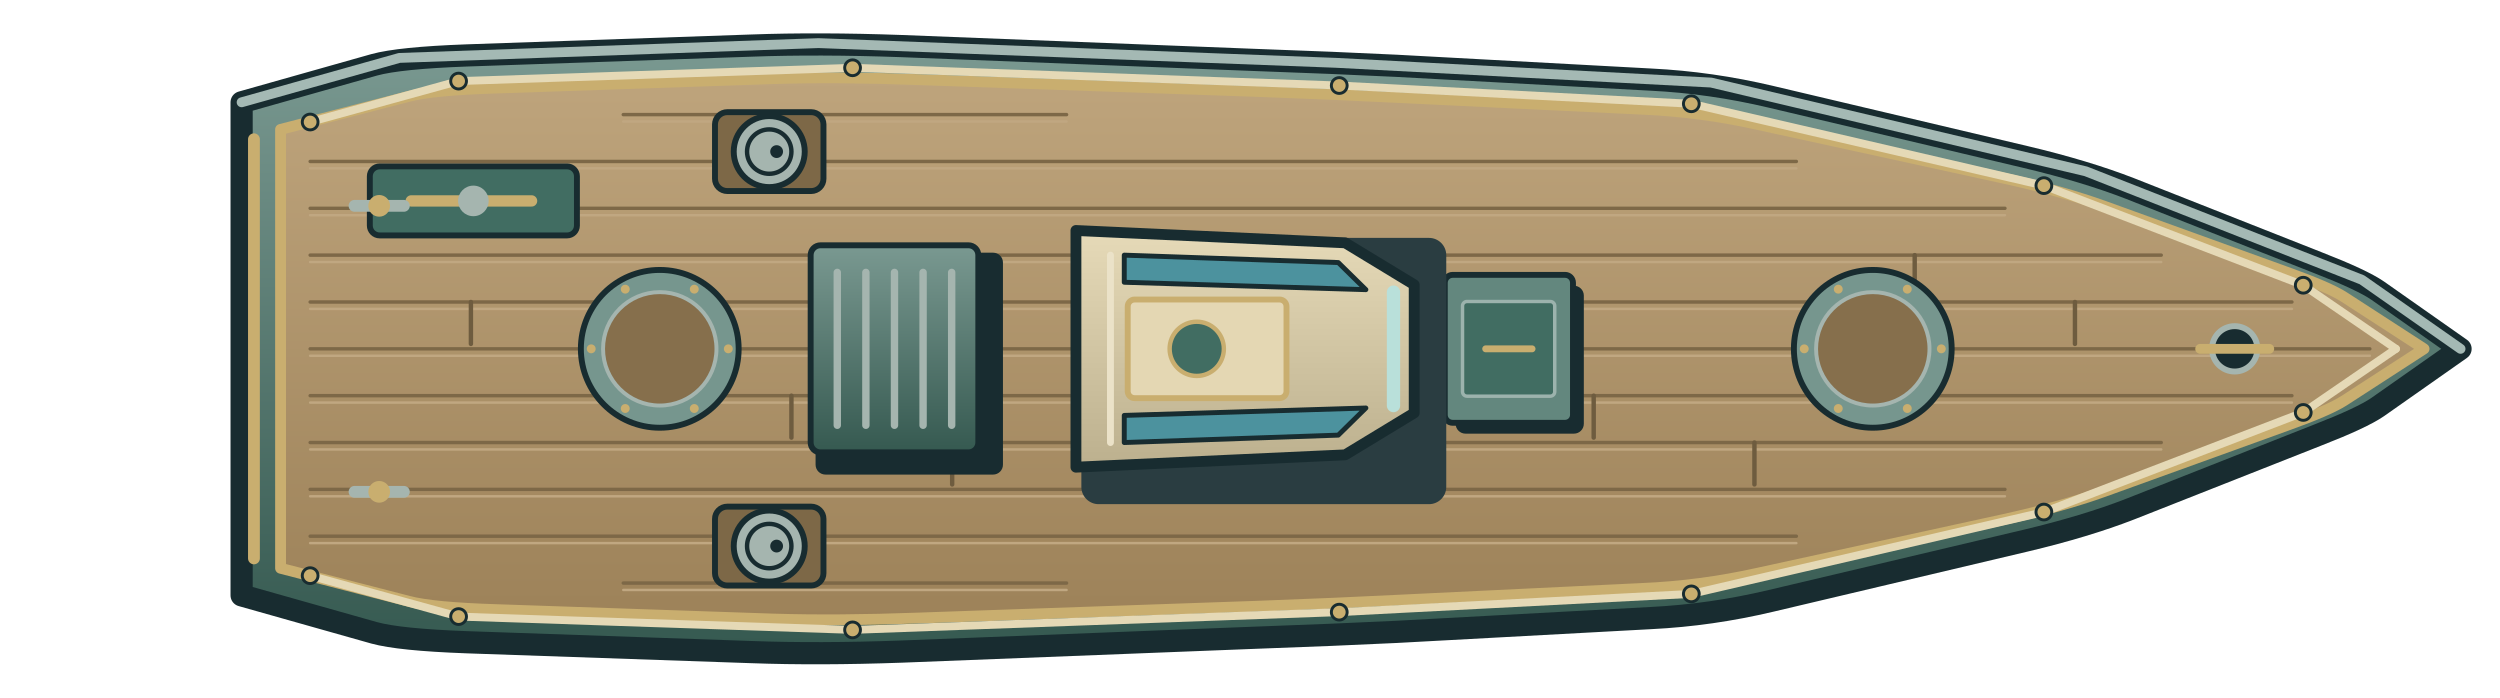
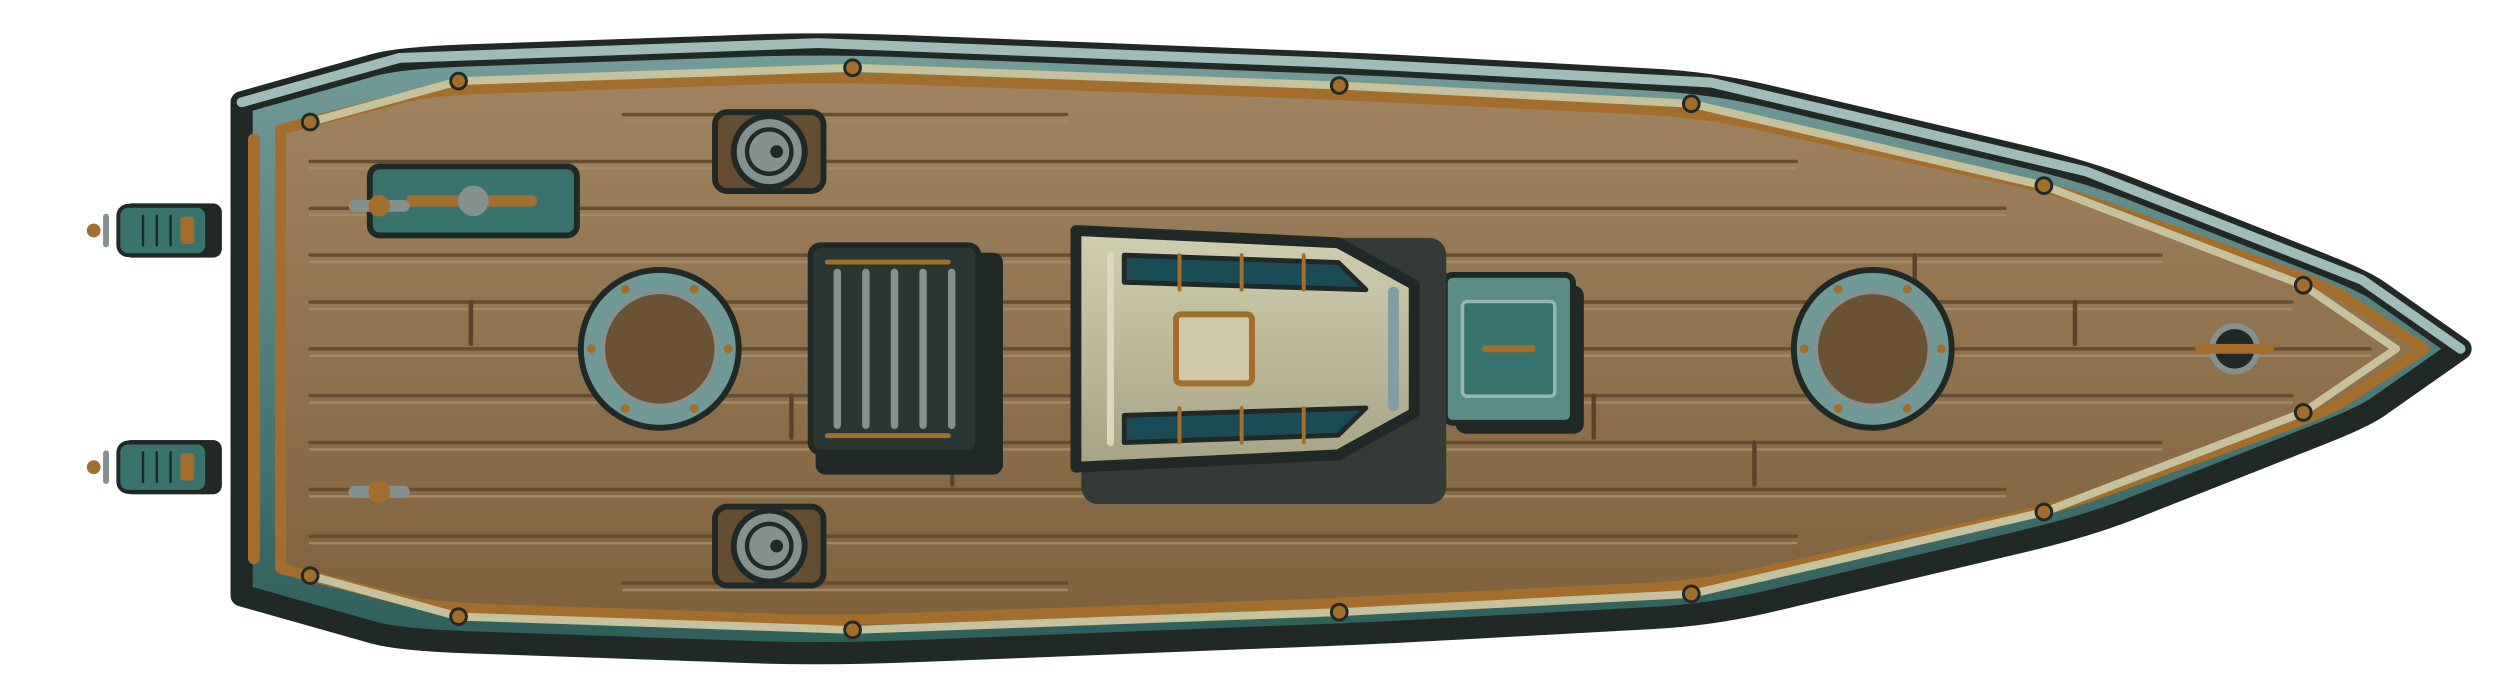
<svg xmlns="http://www.w3.org/2000/svg" width="731" height="204" viewBox="-2.81 -0.705 5.07 1.41">
  <defs>
    <linearGradient id="paint" x1="0" y1="0" x2="0" y2="1" gradientUnits="objectBoundingBox">
-       <stop stop-color="#7a9991" />
-       <stop offset="1" stop-color="#355950" />
+       <stop stop-color="#749d9a" />
+       <stop offset="1" stop-color="#2e5e5a" />
    </linearGradient>
  </defs>
  <defs>
    <linearGradient id="deck" x1="0" y1="0" x2="0" y2="1" gradientUnits="objectBoundingBox">
-       <stop stop-color="#bea47c" />
-       <stop offset="1" stop-color="#9d8259" />
+       <stop stop-color="#a08461" />
+       <stop offset="1" stop-color="#7e613d" />
    </linearGradient>
  </defs>
+   <path d="M-2.32,-0.5 L-2.051,-0.576 Q-2,-0.59 -1.864,-0.595 L-1.286,-0.615 Q-1.15,-0.62 -0.982,-0.614 L-0.268,-0.586 Q-0.1,-0.58 0.022,-0.574 L0.538,-0.546 Q0.66,-0.54 0.782,-0.511 L1.298,-0.389 Q1.42,-0.36 1.51,-0.325 L1.89,-0.175 Q1.98,-0.14 2.012,-0.118 L2.18,0 L2.012,0.118 Q1.98,0.14 1.89,0.175 L1.51,0.325 Q1.42,0.36 1.298,0.389 L0.782,0.511 Q0.66,0.54 0.538,0.546 L0.022,0.574 Q-0.1,0.58 -0.268,0.586 L-0.982,0.614 Q-1.15,0.62 -1.286,0.615 L-1.864,0.595 Q-2,0.59 -2.051,0.576 L-2.32,0.5 Z" fill="url(#paint)" stroke="#212926" stroke-width="0.045" stroke-linejoin="round" stroke-linecap="round" />
+   <path d="M-2.241,-0.445 L-1.981,-0.512 Q-1.932,-0.525 -1.801,-0.529 L-1.242,-0.548 Q-1.111,-0.552 -0.949,-0.546 L-0.259,-0.522 Q-0.097,-0.516 0.021,-0.51 L0.52,-0.486 Q0.638,-0.481 0.755,-0.455 L1.254,-0.346 Q1.372,-0.32 1.458,-0.289 L1.826,-0.156 Q1.913,-0.125 1.944,-0.105 L2.106,0 L1.944,0.105 Q1.913,0.125 1.826,0.156 L1.458,0.289 Q1.372,0.32 1.254,0.346 L0.755,0.455 Q0.638,0.481 0.52,0.486 L0.021,0.51 Q-0.097,0.516 -0.259,0.522 L-0.949,0.546 Q-1.111,0.552 -1.242,0.548 L-1.801,0.529 Q-1.932,0.525 -1.981,0.512 L-2.241,0.445 Z" fill="url(#deck)" stroke="#a36e2b" stroke-width="0.022" stroke-linejoin="round" stroke-linecap="round" />
+   <path d="M-1.546,-0.475 L-0.647,-0.475" fill="none" stroke="#644d30" stroke-width="0.007" stroke-linejoin="round" stroke-linecap="round" />
+   <path d="M-1.546,-0.461 L-0.647,-0.461" fill="none" stroke="#a38866" stroke-width="0.005" stroke-linejoin="round" stroke-linecap="round" />
+   <path d="M-2.181,-0.38 L0.833,-0.38" fill="none" stroke="#644d30" stroke-width="0.007" stroke-linejoin="round" stroke-linecap="round" />
+   <path d="M-2.181,-0.366 L0.833,-0.366" fill="none" stroke="#a38866" stroke-width="0.005" stroke-linejoin="round" stroke-linecap="round" />
+   <path d="M-2.181,-0.285 L1.256,-0.285" fill="none" stroke="#644d30" stroke-width="0.007" stroke-linejoin="round" stroke-linecap="round" />
+   <path d="M-2.181,-0.271 L1.256,-0.271" fill="none" stroke="#a38866" stroke-width="0.005" stroke-linejoin="round" stroke-linecap="round" />
+   <path d="M-2.181,-0.19 L1.573,-0.19" fill="none" stroke="#644d30" stroke-width="0.007" stroke-linejoin="round" stroke-linecap="round" />
+   <path d="M-2.181,-0.176 L1.573,-0.176" fill="none" stroke="#a38866" stroke-width="0.005" stroke-linejoin="round" stroke-linecap="round" />
+   <path d="M-2.181,-0.095 L1.838,-0.095" fill="none" stroke="#644d30" stroke-width="0.007" stroke-linejoin="round" stroke-linecap="round" />
+   <path d="M-2.181,-0.081 L1.838,-0.081" fill="none" stroke="#a38866" stroke-width="0.005" stroke-linejoin="round" stroke-linecap="round" />
+   <path d="M-2.181,0 L1.996,0" fill="none" stroke="#644d30" stroke-width="0.007" stroke-linejoin="round" stroke-linecap="round" />
+   <path d="M-2.181,0.014 L1.996,0.014" fill="none" stroke="#a38866" stroke-width="0.005" stroke-linejoin="round" stroke-linecap="round" />
+   <path d="M-2.181,0.095 L1.838,0.095" fill="none" stroke="#644d30" stroke-width="0.007" stroke-linejoin="round" stroke-linecap="round" />
+   <path d="M-2.181,0.109 L1.838,0.109" fill="none" stroke="#a38866" stroke-width="0.005" stroke-linejoin="round" stroke-linecap="round" />
+   <path d="M-2.181,0.19 L1.573,0.19" fill="none" stroke="#644d30" stroke-width="0.007" stroke-linejoin="round" stroke-linecap="round" />
+   <path d="M-2.181,0.204 L1.573,0.204" fill="none" stroke="#a38866" stroke-width="0.005" stroke-linejoin="round" stroke-linecap="round" />
+   <path d="M-2.181,0.285 L1.256,0.285" fill="none" stroke="#644d30" stroke-width="0.007" stroke-linejoin="round" stroke-linecap="round" />
+   <path d="M-2.181,0.299 L1.256,0.299" fill="none" stroke="#a38866" stroke-width="0.005" stroke-linejoin="round" stroke-linecap="round" />
+   <path d="M-2.181,0.38 L0.833,0.38" fill="none" stroke="#644d30" stroke-width="0.007" stroke-linejoin="round" stroke-linecap="round" />
+   <path d="M-2.181,0.394 L0.833,0.394" fill="none" stroke="#a38866" stroke-width="0.005" stroke-linejoin="round" stroke-linecap="round" />
+   <path d="M-1.546,0.475 L-0.647,0.475" fill="none" stroke="#644d30" stroke-width="0.007" stroke-linejoin="round" stroke-linecap="round" />
+   <path d="M-1.546,0.489 L-0.647,0.489" fill="none" stroke="#a38866" stroke-width="0.005" stroke-linejoin="round" stroke-linecap="round" />
+   <path d="M-1.855,-0.095 L-1.855,-0.01" fill="none" stroke="#59442b" stroke-width="0.009" stroke-linejoin="round" stroke-linecap="round" />
+   <path d="M-1.53,0 L-1.53,0.085" fill="none" stroke="#59442b" stroke-width="0.009" stroke-linejoin="round" stroke-linecap="round" />
+   <path d="M-1.205,0.095 L-1.205,0.18" fill="none" stroke="#59442b" stroke-width="0.009" stroke-linejoin="round" stroke-linecap="round" />
+   <path d="M-0.879,0.19 L-0.879,0.275" fill="none" stroke="#59442b" stroke-width="0.009" stroke-linejoin="round" stroke-linecap="round" />
+   <path d="M-0.554,-0.19 L-0.554,-0.105" fill="none" stroke="#59442b" stroke-width="0.009" stroke-linejoin="round" stroke-linecap="round" />
+   <path d="M-0.228,-0.095 L-0.228,-0.01" fill="none" stroke="#59442b" stroke-width="0.009" stroke-linejoin="round" stroke-linecap="round" />
+   <path d="M0.097,0 L0.097,0.085" fill="none" stroke="#59442b" stroke-width="0.009" stroke-linejoin="round" stroke-linecap="round" />
+   <path d="M0.422,0.095 L0.422,0.18" fill="none" stroke="#59442b" stroke-width="0.009" stroke-linejoin="round" stroke-linecap="round" />
+   <path d="M0.748,0.19 L0.748,0.275" fill="none" stroke="#59442b" stroke-width="0.009" stroke-linejoin="round" stroke-linecap="round" />
+   <path d="M1.073,-0.19 L1.073,-0.105" fill="none" stroke="#59442b" stroke-width="0.009" stroke-linejoin="round" stroke-linecap="round" />
+   <path d="M1.398,-0.095 L1.398,-0.01" fill="none" stroke="#59442b" stroke-width="0.009" stroke-linejoin="round" stroke-linecap="round" />
+   <path d="M-2.181,-0.46 L-1.88,-0.543 L-1.081,-0.57 L-0.094,-0.534 L0.62,-0.497 L1.335,-0.331 L1.861,-0.129 L2.049,0" fill="none" stroke="#c7c29e" stroke-width="0.016" stroke-linejoin="round" stroke-linecap="round" />
+   <circle cx="-2.181" cy="-0.46" r="0.016" fill="#a36e2b" stroke="#212926" stroke-width="0.006" />
+   <circle cx="-1.88" cy="-0.543" r="0.016" fill="#a36e2b" stroke="#212926" stroke-width="0.006" />
+   <circle cx="-1.081" cy="-0.57" r="0.016" fill="#a36e2b" stroke="#212926" stroke-width="0.006" />
+   <circle cx="-0.094" cy="-0.534" r="0.016" fill="#a36e2b" stroke="#212926" stroke-width="0.006" />
+   <circle cx="0.62" cy="-0.497" r="0.016" fill="#a36e2b" stroke="#212926" stroke-width="0.006" />
+   <circle cx="1.335" cy="-0.331" r="0.016" fill="#a36e2b" stroke="#212926" stroke-width="0.006" />
+   <circle cx="1.861" cy="-0.129" r="0.016" fill="#a36e2b" stroke="#212926" stroke-width="0.006" />
+   <path d="M-2.181,0.46 L-1.88,0.543 L-1.081,0.57 L-0.094,0.534 L0.62,0.497 L1.335,0.331 L1.861,0.129 L2.049,0" fill="none" stroke="#c7c29e" stroke-width="0.016" stroke-linejoin="round" stroke-linecap="round" />
+   <circle cx="-2.181" cy="0.46" r="0.016" fill="#a36e2b" stroke="#212926" stroke-width="0.006" />
+   <circle cx="-1.88" cy="0.543" r="0.016" fill="#a36e2b" stroke="#212926" stroke-width="0.006" />
+   <circle cx="-1.081" cy="0.57" r="0.016" fill="#a36e2b" stroke="#212926" stroke-width="0.006" />
+   <circle cx="-0.094" cy="0.534" r="0.016" fill="#a36e2b" stroke="#212926" stroke-width="0.006" />
+   <circle cx="0.62" cy="0.497" r="0.016" fill="#a36e2b" stroke="#212926" stroke-width="0.006" />
+   <circle cx="1.335" cy="0.331" r="0.016" fill="#a36e2b" stroke="#212926" stroke-width="0.006" />
+   <circle cx="1.861" cy="0.129" r="0.016" fill="#a36e2b" stroke="#212926" stroke-width="0.006" />
+   <path d="M-2.32,-0.5 L-2,-0.59 L-1.15,-0.62 L-0.1,-0.58 L0.66,-0.54 L1.42,-0.36 L1.98,-0.14 L2.18,0" fill="none" stroke="#9fbcb9" stroke-width="0.02" stroke-linejoin="round" stroke-linecap="round" />
+   <path d="M-2.295,-0.425 L-2.295,0.425" fill="none" stroke="#a36e2b" stroke-width="0.024" stroke-linejoin="round" stroke-linecap="round" />
+   <rect x="-2.06" y="-0.37" width="0.42" height="0.14" rx="0.02" fill="#38736e" stroke="#212926" stroke-width="0.012" />
+   <path d="M-1.976,-0.3 L-1.732,-0.3" fill="none" stroke="#a36e2b" stroke-width="0.023" stroke-linejoin="round" stroke-linecap="round" />
+   <circle cx="-1.85" cy="-0.3" r="0.031" fill="#85918f" />
+   <rect x="-1.36" y="-0.48" width="0.22" height="0.16" rx="0.025" fill="#644d30" stroke="#212926" stroke-width="0.012" />
+   <circle cx="-1.25" cy="-0.4" r="0.072" fill="#85918f" stroke="#212926" stroke-width="0.012" />
+   <circle cx="-1.25" cy="-0.4" r="0.045" fill="none" stroke="#212926" stroke-width="0.009" />
+   <circle cx="-1.235" cy="-0.4" r="0.013" fill="#212926" />
+   <rect x="-1.36" y="0.32" width="0.22" height="0.16" rx="0.025" fill="#644d30" stroke="#212926" stroke-width="0.012" />
+   <circle cx="-1.25" cy="0.4" r="0.072" fill="#85918f" stroke="#212926" stroke-width="0.012" />
+   <circle cx="-1.25" cy="0.4" r="0.045" fill="none" stroke="#212926" stroke-width="0.009" />
+   <circle cx="-1.235" cy="0.4" r="0.013" fill="#212926" />
+   <rect x="0.142" y="-0.128" width="0.26" height="0.3" rx="0.02" fill="#212926" />
+   <rect x="0.12" y="-0.15" width="0.26" height="0.3" rx="0.016" fill="#5c8c88" stroke="#212926" stroke-width="0.012" />
+   <rect x="0.156" y="-0.096" width="0.187" height="0.192" rx="0.009" fill="#38736e" stroke="#98b6b4" stroke-width="0.007" />
+   <path d="M0.203,0 L0.297,0" fill="none" stroke="#a36e2b" stroke-width="0.014" stroke-linejoin="round" stroke-linecap="round" />
+   <rect x="-1.156" y="-0.195" width="0.38" height="0.45" rx="0.02" fill="#212926" />
+   <rect x="-1.166" y="-0.21" width="0.34" height="0.42" rx="0.02" fill="#293633" stroke="#212926" stroke-width="0.012" />
+   <path d="M-1.112,-0.155 L-1.112,0.155" fill="none" stroke="#85918f" stroke-width="0.015" stroke-linejoin="round" stroke-linecap="round" />
+   <path d="M-1.054,-0.155 L-1.054,0.155" fill="none" stroke="#85918f" stroke-width="0.015" stroke-linejoin="round" stroke-linecap="round" />
+   <path d="M-0.996,-0.155 L-0.996,0.155" fill="none" stroke="#85918f" stroke-width="0.015" stroke-linejoin="round" stroke-linecap="round" />
+   <path d="M-0.938,-0.155 L-0.938,0.155" fill="none" stroke="#85918f" stroke-width="0.015" stroke-linejoin="round" stroke-linecap="round" />
+   <path d="M-0.88,-0.155 L-0.88,0.155" fill="none" stroke="#85918f" stroke-width="0.015" stroke-linejoin="round" stroke-linecap="round" />
+   <path d="M-1.132,-0.176 L-0.887,-0.176" fill="none" stroke="#a36e2b" stroke-width="0.01" stroke-linejoin="round" stroke-linecap="round" />
+   <path d="M-1.132,0.176 L-0.887,0.176" fill="none" stroke="#a36e2b" stroke-width="0.01" stroke-linejoin="round" stroke-linecap="round" />
+   <rect x="-2.56" y="-0.295" width="0.2" height="0.11" rx="0.018" fill="#212926" />
+   <rect x="-2.57" y="-0.29" width="0.18" height="0.1" rx="0.02" fill="#38736e" stroke="#212926" stroke-width="0.008" />
+   <path d="M-2.52,-0.27 L-2.52,-0.21" fill="none" stroke="#212926" stroke-width="0.005" stroke-linejoin="round" stroke-linecap="round" />
+   <path d="M-2.492,-0.27 L-2.492,-0.21" fill="none" stroke="#212926" stroke-width="0.005" stroke-linejoin="round" stroke-linecap="round" />
+   <path d="M-2.464,-0.27 L-2.464,-0.21" fill="none" stroke="#212926" stroke-width="0.005" stroke-linejoin="round" stroke-linecap="round" />
+   <rect x="-2.444" y="-0.268" width="0.028" height="0.055" rx="0.006" fill="#a36e2b" />
+   <path d="M-2.595,-0.268 L-2.595,-0.212" fill="none" stroke="#85918f" stroke-width="0.012" stroke-linejoin="round" stroke-linecap="round" />
+   <circle cx="-2.62" cy="-0.24" r="0.014" fill="#a36e2b" />
+   <rect x="-2.56" y="0.185" width="0.2" height="0.11" rx="0.018" fill="#212926" />
+   <rect x="-2.57" y="0.19" width="0.18" height="0.1" rx="0.02" fill="#38736e" stroke="#212926" stroke-width="0.008" />
+   <path d="M-2.52,0.21 L-2.52,0.27" fill="none" stroke="#212926" stroke-width="0.005" stroke-linejoin="round" stroke-linecap="round" />
+   <path d="M-2.492,0.21 L-2.492,0.27" fill="none" stroke="#212926" stroke-width="0.005" stroke-linejoin="round" stroke-linecap="round" />
+   <path d="M-2.464,0.21 L-2.464,0.27" fill="none" stroke="#212926" stroke-width="0.005" stroke-linejoin="round" stroke-linecap="round" />
+   <rect x="-2.444" y="0.212" width="0.028" height="0.055" rx="0.006" fill="#a36e2b" />
+   <path d="M-2.595,0.212 L-2.595,0.268" fill="none" stroke="#85918f" stroke-width="0.012" stroke-linejoin="round" stroke-linecap="round" />
+   <circle cx="-2.62" cy="0.24" r="0.014" fill="#a36e2b" />
+   <circle cx="0.988" cy="0" r="0.16" fill="#709a97" stroke="#212926" stroke-width="0.012" />
+   <circle cx="0.988" cy="0" r="0.115" fill="#6b5234" stroke="#85918f" stroke-width="0.008" />
+   <circle cx="1.127" cy="0" r="0.009" fill="#a36e2b" />
+   <circle cx="1.058" cy="0.121" r="0.009" fill="#a36e2b" />
+   <circle cx="0.918" cy="0.121" r="0.009" fill="#a36e2b" />
+   <circle cx="0.849" cy="0" r="0.009" fill="#a36e2b" />
+   <circle cx="0.918" cy="-0.121" r="0.009" fill="#a36e2b" />
+   <circle cx="1.058" cy="-0.121" r="0.009" fill="#a36e2b" />
+   <circle cx="-1.472" cy="0" r="0.16" fill="#709a97" stroke="#212926" stroke-width="0.012" />
+   <circle cx="-1.472" cy="0" r="0.115" fill="#6b5234" stroke="#85918f" stroke-width="0.008" />
+   <circle cx="-1.333" cy="0" r="0.009" fill="#a36e2b" />
+   <circle cx="-1.402" cy="0.121" r="0.009" fill="#a36e2b" />
+   <circle cx="-1.542" cy="0.121" r="0.009" fill="#a36e2b" />
+   <circle cx="-1.611" cy="0" r="0.009" fill="#a36e2b" />
+   <circle cx="-1.542" cy="-0.121" r="0.009" fill="#a36e2b" />
+   <circle cx="-1.402" cy="-0.121" r="0.009" fill="#a36e2b" />
+   <rect x="-0.617" y="-0.225" width="0.74" height="0.54" rx="0.035" fill="#333a37" />
  <defs>
    <linearGradient id="roof" x1="0" y1="0" x2="0" y2="1" gradientUnits="objectBoundingBox">
-       <stop stop-color="#e6dab8" />
-       <stop offset="1" stop-color="#bcb08e" />
+       <stop stop-color="#d1cdaf" />
+       <stop offset="1" stop-color="#a7a385" />
    </linearGradient>
  </defs>
-   <path d="M-2.32,-0.5 L-2.051,-0.576 Q-2,-0.59 -1.864,-0.595 L-1.286,-0.615 Q-1.15,-0.62 -0.982,-0.614 L-0.268,-0.586 Q-0.1,-0.58 0.022,-0.574 L0.538,-0.546 Q0.66,-0.54 0.782,-0.511 L1.298,-0.389 Q1.42,-0.36 1.51,-0.325 L1.89,-0.175 Q1.98,-0.14 2.012,-0.118 L2.18,0 L2.012,0.118 Q1.98,0.14 1.89,0.175 L1.51,0.325 Q1.42,0.36 1.298,0.389 L0.782,0.511 Q0.66,0.54 0.538,0.546 L0.022,0.574 Q-0.1,0.58 -0.268,0.586 L-0.982,0.614 Q-1.15,0.62 -1.286,0.615 L-1.864,0.595 Q-2,0.59 -2.051,0.576 L-2.32,0.5 Z" fill="url(#paint)" stroke="#182c30" stroke-width="0.045" stroke-linejoin="round" stroke-linecap="round" />
-   <path d="M-2.241,-0.445 L-1.981,-0.512 Q-1.932,-0.525 -1.801,-0.529 L-1.242,-0.548 Q-1.111,-0.552 -0.949,-0.546 L-0.259,-0.522 Q-0.097,-0.516 0.021,-0.51 L0.52,-0.486 Q0.638,-0.481 0.755,-0.455 L1.254,-0.346 Q1.372,-0.32 1.458,-0.289 L1.826,-0.156 Q1.913,-0.125 1.944,-0.105 L2.106,0 L1.944,0.105 Q1.913,0.125 1.826,0.156 L1.458,0.289 Q1.372,0.32 1.254,0.346 L0.755,0.455 Q0.638,0.481 0.52,0.486 L0.021,0.51 Q-0.097,0.516 -0.259,0.522 L-0.949,0.546 Q-1.111,0.552 -1.242,0.548 L-1.801,0.529 Q-1.932,0.525 -1.981,0.512 L-2.241,0.445 Z" fill="url(#deck)" stroke="#c9ae6f" stroke-width="0.022" stroke-linejoin="round" stroke-linecap="round" />
-   <path d="M-1.546,-0.475 L-0.647,-0.475" fill="none" stroke="#7d6847" stroke-width="0.007" stroke-linejoin="round" stroke-linecap="round" />
-   <path d="M-1.546,-0.461 L-0.647,-0.461" fill="none" stroke="#c0a781" stroke-width="0.005" stroke-linejoin="round" stroke-linecap="round" />
-   <path d="M-2.181,-0.38 L0.833,-0.38" fill="none" stroke="#7d6847" stroke-width="0.007" stroke-linejoin="round" stroke-linecap="round" />
-   <path d="M-2.181,-0.366 L0.833,-0.366" fill="none" stroke="#c0a781" stroke-width="0.005" stroke-linejoin="round" stroke-linecap="round" />
-   <path d="M-2.181,-0.285 L1.256,-0.285" fill="none" stroke="#7d6847" stroke-width="0.007" stroke-linejoin="round" stroke-linecap="round" />
-   <path d="M-2.181,-0.271 L1.256,-0.271" fill="none" stroke="#c0a781" stroke-width="0.005" stroke-linejoin="round" stroke-linecap="round" />
-   <path d="M-2.181,-0.19 L1.573,-0.19" fill="none" stroke="#7d6847" stroke-width="0.007" stroke-linejoin="round" stroke-linecap="round" />
-   <path d="M-2.181,-0.176 L1.573,-0.176" fill="none" stroke="#c0a781" stroke-width="0.005" stroke-linejoin="round" stroke-linecap="round" />
-   <path d="M-2.181,-0.095 L1.838,-0.095" fill="none" stroke="#7d6847" stroke-width="0.007" stroke-linejoin="round" stroke-linecap="round" />
-   <path d="M-2.181,-0.081 L1.838,-0.081" fill="none" stroke="#c0a781" stroke-width="0.005" stroke-linejoin="round" stroke-linecap="round" />
-   <path d="M-2.181,0 L1.996,0" fill="none" stroke="#7d6847" stroke-width="0.007" stroke-linejoin="round" stroke-linecap="round" />
-   <path d="M-2.181,0.014 L1.996,0.014" fill="none" stroke="#c0a781" stroke-width="0.005" stroke-linejoin="round" stroke-linecap="round" />
-   <path d="M-2.181,0.095 L1.838,0.095" fill="none" stroke="#7d6847" stroke-width="0.007" stroke-linejoin="round" stroke-linecap="round" />
-   <path d="M-2.181,0.109 L1.838,0.109" fill="none" stroke="#c0a781" stroke-width="0.005" stroke-linejoin="round" stroke-linecap="round" />
-   <path d="M-2.181,0.19 L1.573,0.19" fill="none" stroke="#7d6847" stroke-width="0.007" stroke-linejoin="round" stroke-linecap="round" />
-   <path d="M-2.181,0.204 L1.573,0.204" fill="none" stroke="#c0a781" stroke-width="0.005" stroke-linejoin="round" stroke-linecap="round" />
-   <path d="M-2.181,0.285 L1.256,0.285" fill="none" stroke="#7d6847" stroke-width="0.007" stroke-linejoin="round" stroke-linecap="round" />
-   <path d="M-2.181,0.299 L1.256,0.299" fill="none" stroke="#c0a781" stroke-width="0.005" stroke-linejoin="round" stroke-linecap="round" />
-   <path d="M-2.181,0.38 L0.833,0.38" fill="none" stroke="#7d6847" stroke-width="0.007" stroke-linejoin="round" stroke-linecap="round" />
-   <path d="M-2.181,0.394 L0.833,0.394" fill="none" stroke="#c0a781" stroke-width="0.005" stroke-linejoin="round" stroke-linecap="round" />
-   <path d="M-1.546,0.475 L-0.647,0.475" fill="none" stroke="#7d6847" stroke-width="0.007" stroke-linejoin="round" stroke-linecap="round" />
-   <path d="M-1.546,0.489 L-0.647,0.489" fill="none" stroke="#c0a781" stroke-width="0.005" stroke-linejoin="round" stroke-linecap="round" />
-   <path d="M-1.855,-0.095 L-1.855,-0.01" fill="none" stroke="#6e5c3f" stroke-width="0.009" stroke-linejoin="round" stroke-linecap="round" />
-   <path d="M-1.53,0 L-1.53,0.085" fill="none" stroke="#6e5c3f" stroke-width="0.009" stroke-linejoin="round" stroke-linecap="round" />
-   <path d="M-1.205,0.095 L-1.205,0.18" fill="none" stroke="#6e5c3f" stroke-width="0.009" stroke-linejoin="round" stroke-linecap="round" />
-   <path d="M-0.879,0.19 L-0.879,0.275" fill="none" stroke="#6e5c3f" stroke-width="0.009" stroke-linejoin="round" stroke-linecap="round" />
-   <path d="M-0.554,-0.19 L-0.554,-0.105" fill="none" stroke="#6e5c3f" stroke-width="0.009" stroke-linejoin="round" stroke-linecap="round" />
-   <path d="M-0.228,-0.095 L-0.228,-0.01" fill="none" stroke="#6e5c3f" stroke-width="0.009" stroke-linejoin="round" stroke-linecap="round" />
-   <path d="M0.097,0 L0.097,0.085" fill="none" stroke="#6e5c3f" stroke-width="0.009" stroke-linejoin="round" stroke-linecap="round" />
-   <path d="M0.422,0.095 L0.422,0.18" fill="none" stroke="#6e5c3f" stroke-width="0.009" stroke-linejoin="round" stroke-linecap="round" />
-   <path d="M0.748,0.19 L0.748,0.275" fill="none" stroke="#6e5c3f" stroke-width="0.009" stroke-linejoin="round" stroke-linecap="round" />
-   <path d="M1.073,-0.19 L1.073,-0.105" fill="none" stroke="#6e5c3f" stroke-width="0.009" stroke-linejoin="round" stroke-linecap="round" />
-   <path d="M1.398,-0.095 L1.398,-0.01" fill="none" stroke="#6e5c3f" stroke-width="0.009" stroke-linejoin="round" stroke-linecap="round" />
-   <path d="M-2.181,-0.46 L-1.88,-0.543 L-1.081,-0.57 L-0.094,-0.534 L0.62,-0.497 L1.335,-0.331 L1.861,-0.129 L2.049,0" fill="none" stroke="#e5d9b6" stroke-width="0.016" stroke-linejoin="round" stroke-linecap="round" />
-   <circle cx="-2.181" cy="-0.46" r="0.016" fill="#c9ae6f" stroke="#182c30" stroke-width="0.006" />
-   <circle cx="-1.88" cy="-0.543" r="0.016" fill="#c9ae6f" stroke="#182c30" stroke-width="0.006" />
-   <circle cx="-1.081" cy="-0.57" r="0.016" fill="#c9ae6f" stroke="#182c30" stroke-width="0.006" />
-   <circle cx="-0.094" cy="-0.534" r="0.016" fill="#c9ae6f" stroke="#182c30" stroke-width="0.006" />
-   <circle cx="0.62" cy="-0.497" r="0.016" fill="#c9ae6f" stroke="#182c30" stroke-width="0.006" />
-   <circle cx="1.335" cy="-0.331" r="0.016" fill="#c9ae6f" stroke="#182c30" stroke-width="0.006" />
-   <circle cx="1.861" cy="-0.129" r="0.016" fill="#c9ae6f" stroke="#182c30" stroke-width="0.006" />
-   <path d="M-2.181,0.46 L-1.88,0.543 L-1.081,0.57 L-0.094,0.534 L0.62,0.497 L1.335,0.331 L1.861,0.129 L2.049,0" fill="none" stroke="#e5d9b6" stroke-width="0.016" stroke-linejoin="round" stroke-linecap="round" />
-   <circle cx="-2.181" cy="0.46" r="0.016" fill="#c9ae6f" stroke="#182c30" stroke-width="0.006" />
-   <circle cx="-1.88" cy="0.543" r="0.016" fill="#c9ae6f" stroke="#182c30" stroke-width="0.006" />
-   <circle cx="-1.081" cy="0.57" r="0.016" fill="#c9ae6f" stroke="#182c30" stroke-width="0.006" />
-   <circle cx="-0.094" cy="0.534" r="0.016" fill="#c9ae6f" stroke="#182c30" stroke-width="0.006" />
-   <circle cx="0.62" cy="0.497" r="0.016" fill="#c9ae6f" stroke="#182c30" stroke-width="0.006" />
-   <circle cx="1.335" cy="0.331" r="0.016" fill="#c9ae6f" stroke="#182c30" stroke-width="0.006" />
-   <circle cx="1.861" cy="0.129" r="0.016" fill="#c9ae6f" stroke="#182c30" stroke-width="0.006" />
-   <path d="M-2.32,-0.5 L-2,-0.59 L-1.15,-0.62 L-0.1,-0.58 L0.66,-0.54 L1.42,-0.36 L1.98,-0.14 L2.18,0" fill="none" stroke="#a4b9b4" stroke-width="0.02" stroke-linejoin="round" stroke-linecap="round" />
-   <path d="M-2.295,-0.425 L-2.295,0.425" fill="none" stroke="#c9ae6f" stroke-width="0.024" stroke-linejoin="round" stroke-linecap="round" />
-   <rect x="-2.06" y="-0.37" width="0.42" height="0.14" rx="0.02" fill="#416d62" stroke="#182c30" stroke-width="0.012" />
-   <path d="M-1.976,-0.3 L-1.732,-0.3" fill="none" stroke="#c9ae6f" stroke-width="0.023" stroke-linejoin="round" stroke-linecap="round" />
-   <circle cx="-1.85" cy="-0.3" r="0.031" fill="#a5b5af" />
-   <rect x="-1.36" y="-0.48" width="0.22" height="0.16" rx="0.025" fill="#7d6847" stroke="#182c30" stroke-width="0.012" />
-   <circle cx="-1.25" cy="-0.4" r="0.072" fill="#a5b5af" stroke="#182c30" stroke-width="0.012" />
-   <circle cx="-1.25" cy="-0.4" r="0.045" fill="none" stroke="#182c30" stroke-width="0.009" />
-   <circle cx="-1.235" cy="-0.4" r="0.013" fill="#182c30" />
-   <rect x="-1.36" y="0.32" width="0.22" height="0.16" rx="0.025" fill="#7d6847" stroke="#182c30" stroke-width="0.012" />
-   <circle cx="-1.25" cy="0.4" r="0.072" fill="#a5b5af" stroke="#182c30" stroke-width="0.012" />
-   <circle cx="-1.25" cy="0.4" r="0.045" fill="none" stroke="#182c30" stroke-width="0.009" />
-   <circle cx="-1.235" cy="0.4" r="0.013" fill="#182c30" />
-   <rect x="0.142" y="-0.128" width="0.26" height="0.3" rx="0.02" fill="#182c30" />
-   <rect x="0.12" y="-0.15" width="0.26" height="0.3" rx="0.016" fill="#63877e" stroke="#182c30" stroke-width="0.012" />
-   <rect x="0.156" y="-0.096" width="0.187" height="0.192" rx="0.009" fill="#416d62" stroke="#9cb3ad" stroke-width="0.007" />
-   <path d="M0.203,0 L0.297,0" fill="none" stroke="#c9ae6f" stroke-width="0.014" stroke-linejoin="round" stroke-linecap="round" />
-   <rect x="-1.156" y="-0.195" width="0.38" height="0.45" rx="0.02" fill="#182c30" />
-   <rect x="-1.166" y="-0.21" width="0.34" height="0.42" rx="0.02" fill="url(#paint)" stroke="#182c30" stroke-width="0.012" />
-   <path d="M-1.112,-0.155 L-1.112,0.155" fill="none" stroke="#a5b5af" stroke-width="0.015" stroke-linejoin="round" stroke-linecap="round" />
-   <path d="M-1.054,-0.155 L-1.054,0.155" fill="none" stroke="#a5b5af" stroke-width="0.015" stroke-linejoin="round" stroke-linecap="round" />
-   <path d="M-0.996,-0.155 L-0.996,0.155" fill="none" stroke="#a5b5af" stroke-width="0.015" stroke-linejoin="round" stroke-linecap="round" />
-   <path d="M-0.938,-0.155 L-0.938,0.155" fill="none" stroke="#a5b5af" stroke-width="0.015" stroke-linejoin="round" stroke-linecap="round" />
-   <path d="M-0.88,-0.155 L-0.88,0.155" fill="none" stroke="#a5b5af" stroke-width="0.015" stroke-linejoin="round" stroke-linecap="round" />
-   <circle cx="0.988" cy="0" r="0.16" fill="#76968e" stroke="#182c30" stroke-width="0.012" />
-   <circle cx="0.988" cy="0" r="0.115" fill="#866f4c" stroke="#a5b5af" stroke-width="0.008" />
-   <circle cx="1.127" cy="0" r="0.009" fill="#c9ae6f" />
-   <circle cx="1.058" cy="0.121" r="0.009" fill="#c9ae6f" />
-   <circle cx="0.918" cy="0.121" r="0.009" fill="#c9ae6f" />
-   <circle cx="0.849" cy="0" r="0.009" fill="#c9ae6f" />
-   <circle cx="0.918" cy="-0.121" r="0.009" fill="#c9ae6f" />
-   <circle cx="1.058" cy="-0.121" r="0.009" fill="#c9ae6f" />
-   <circle cx="-1.472" cy="0" r="0.16" fill="#76968e" stroke="#182c30" stroke-width="0.012" />
-   <circle cx="-1.472" cy="0" r="0.115" fill="#866f4c" stroke="#a5b5af" stroke-width="0.008" />
-   <circle cx="-1.333" cy="0" r="0.009" fill="#c9ae6f" />
-   <circle cx="-1.402" cy="0.121" r="0.009" fill="#c9ae6f" />
-   <circle cx="-1.542" cy="0.121" r="0.009" fill="#c9ae6f" />
-   <circle cx="-1.611" cy="0" r="0.009" fill="#c9ae6f" />
-   <circle cx="-1.542" cy="-0.121" r="0.009" fill="#c9ae6f" />
-   <circle cx="-1.402" cy="-0.121" r="0.009" fill="#c9ae6f" />
-   <rect x="-0.617" y="-0.225" width="0.74" height="0.54" rx="0.035" fill="#2a3d41" />
-   <path d="M-0.628,-0.24 L-0.082,-0.215 L0.058,-0.13 L0.058,0.13 L-0.082,0.215 L-0.628,0.24 Z" fill="url(#roof)" stroke="#182c30" stroke-width="0.022" stroke-linejoin="round" stroke-linecap="round" />
-   <path d="M-0.53,-0.19 L-0.096,-0.175 L-0.04,-0.12 L-0.53,-0.135 Z" fill="#4c929e" stroke="#182c30" stroke-width="0.01" stroke-linejoin="round" stroke-linecap="round" />
-   <path d="M-0.53,0.19 L-0.096,0.175 L-0.04,0.12 L-0.53,0.135 Z" fill="#4c929e" stroke="#182c30" stroke-width="0.01" stroke-linejoin="round" stroke-linecap="round" />
-   <path d="M0.016,-0.115 L0.016,0.115" fill="none" stroke="#b9e0da" stroke-width="0.027" stroke-linejoin="round" stroke-linecap="round" />
-   <rect x="-0.523" y="-0.1" width="0.322" height="0.2" rx="0.014" fill="#e4d7b3" stroke="#c9ae6f" stroke-width="0.012" />
-   <circle cx="-0.383" cy="0" r="0.055" fill="#416d62" stroke="#c9ae6f" stroke-width="0.009" />
-   <path d="M-0.558,-0.19 L-0.558,0.19" fill="none" stroke="#ebe2c8" stroke-width="0.014" stroke-linejoin="round" stroke-linecap="round" />
-   <path d="M-2.091,-0.29 L-1.991,-0.29" fill="none" stroke="#a5b5af" stroke-width="0.024" stroke-linejoin="round" stroke-linecap="round" />
-   <circle cx="-2.041" cy="-0.29" r="0.022" fill="#c9ae6f" />
-   <path d="M-2.091,0.29 L-1.991,0.29" fill="none" stroke="#a5b5af" stroke-width="0.024" stroke-linejoin="round" stroke-linecap="round" />
-   <circle cx="-2.041" cy="0.29" r="0.022" fill="#c9ae6f" />
-   <circle cx="1.722" cy="0" r="0.046" fill="#182c30" stroke="#a5b5af" stroke-width="0.012" />
-   <path d="M1.652,0 L1.792,0" fill="none" stroke="#c9ae6f" stroke-width="0.02" stroke-linejoin="round" stroke-linecap="round" />
+   <path d="M-0.628,-0.24 L-0.096,-0.215 L0.058,-0.13 L0.058,0.13 L-0.096,0.215 L-0.628,0.24 Z" fill="url(#roof)" stroke="#212926" stroke-width="0.022" stroke-linejoin="round" stroke-linecap="round" />
+   <path d="M-0.53,-0.19 L-0.096,-0.175 L-0.04,-0.12 L-0.53,-0.135 Z" fill="#1a4c57" stroke="#212926" stroke-width="0.01" stroke-linejoin="round" stroke-linecap="round" />
+   <path d="M-0.418,-0.12 L-0.418,-0.19" fill="none" stroke="#a36e2b" stroke-width="0.008" stroke-linejoin="round" stroke-linecap="round" />
+   <path d="M-0.292,-0.12 L-0.292,-0.19" fill="none" stroke="#a36e2b" stroke-width="0.008" stroke-linejoin="round" stroke-linecap="round" />
+   <path d="M-0.166,-0.12 L-0.166,-0.19" fill="none" stroke="#a36e2b" stroke-width="0.008" stroke-linejoin="round" stroke-linecap="round" />
+   <path d="M-0.53,0.19 L-0.096,0.175 L-0.04,0.12 L-0.53,0.135 Z" fill="#1a4c57" stroke="#212926" stroke-width="0.01" stroke-linejoin="round" stroke-linecap="round" />
+   <path d="M-0.418,0.12 L-0.418,0.19" fill="none" stroke="#a36e2b" stroke-width="0.008" stroke-linejoin="round" stroke-linecap="round" />
+   <path d="M-0.292,0.12 L-0.292,0.19" fill="none" stroke="#a36e2b" stroke-width="0.008" stroke-linejoin="round" stroke-linecap="round" />
+   <path d="M-0.166,0.12 L-0.166,0.19" fill="none" stroke="#a36e2b" stroke-width="0.008" stroke-linejoin="round" stroke-linecap="round" />
+   <path d="M0.016,-0.115 L0.016,0.115" fill="none" stroke="#819da3" stroke-width="0.022" stroke-linejoin="round" stroke-linecap="round" />
+   <rect x="-0.425" y="-0.07" width="0.154" height="0.14" rx="0.01" fill="#cec9aa" stroke="#a36e2b" stroke-width="0.012" />
+   <path d="M-0.558,-0.19 L-0.558,0.19" fill="none" stroke="#dbd8c1" stroke-width="0.014" stroke-linejoin="round" stroke-linecap="round" />
+   <path d="M-2.091,-0.29 L-1.991,-0.29" fill="none" stroke="#85918f" stroke-width="0.024" stroke-linejoin="round" stroke-linecap="round" />
+   <circle cx="-2.041" cy="-0.29" r="0.022" fill="#a36e2b" />
+   <path d="M-2.091,0.29 L-1.991,0.29" fill="none" stroke="#85918f" stroke-width="0.024" stroke-linejoin="round" stroke-linecap="round" />
+   <circle cx="-2.041" cy="0.29" r="0.022" fill="#a36e2b" />
+   <circle cx="1.722" cy="0" r="0.046" fill="#212926" stroke="#85918f" stroke-width="0.012" />
+   <path d="M1.652,0 L1.792,0" fill="none" stroke="#a36e2b" stroke-width="0.02" stroke-linejoin="round" stroke-linecap="round" />
</svg>
